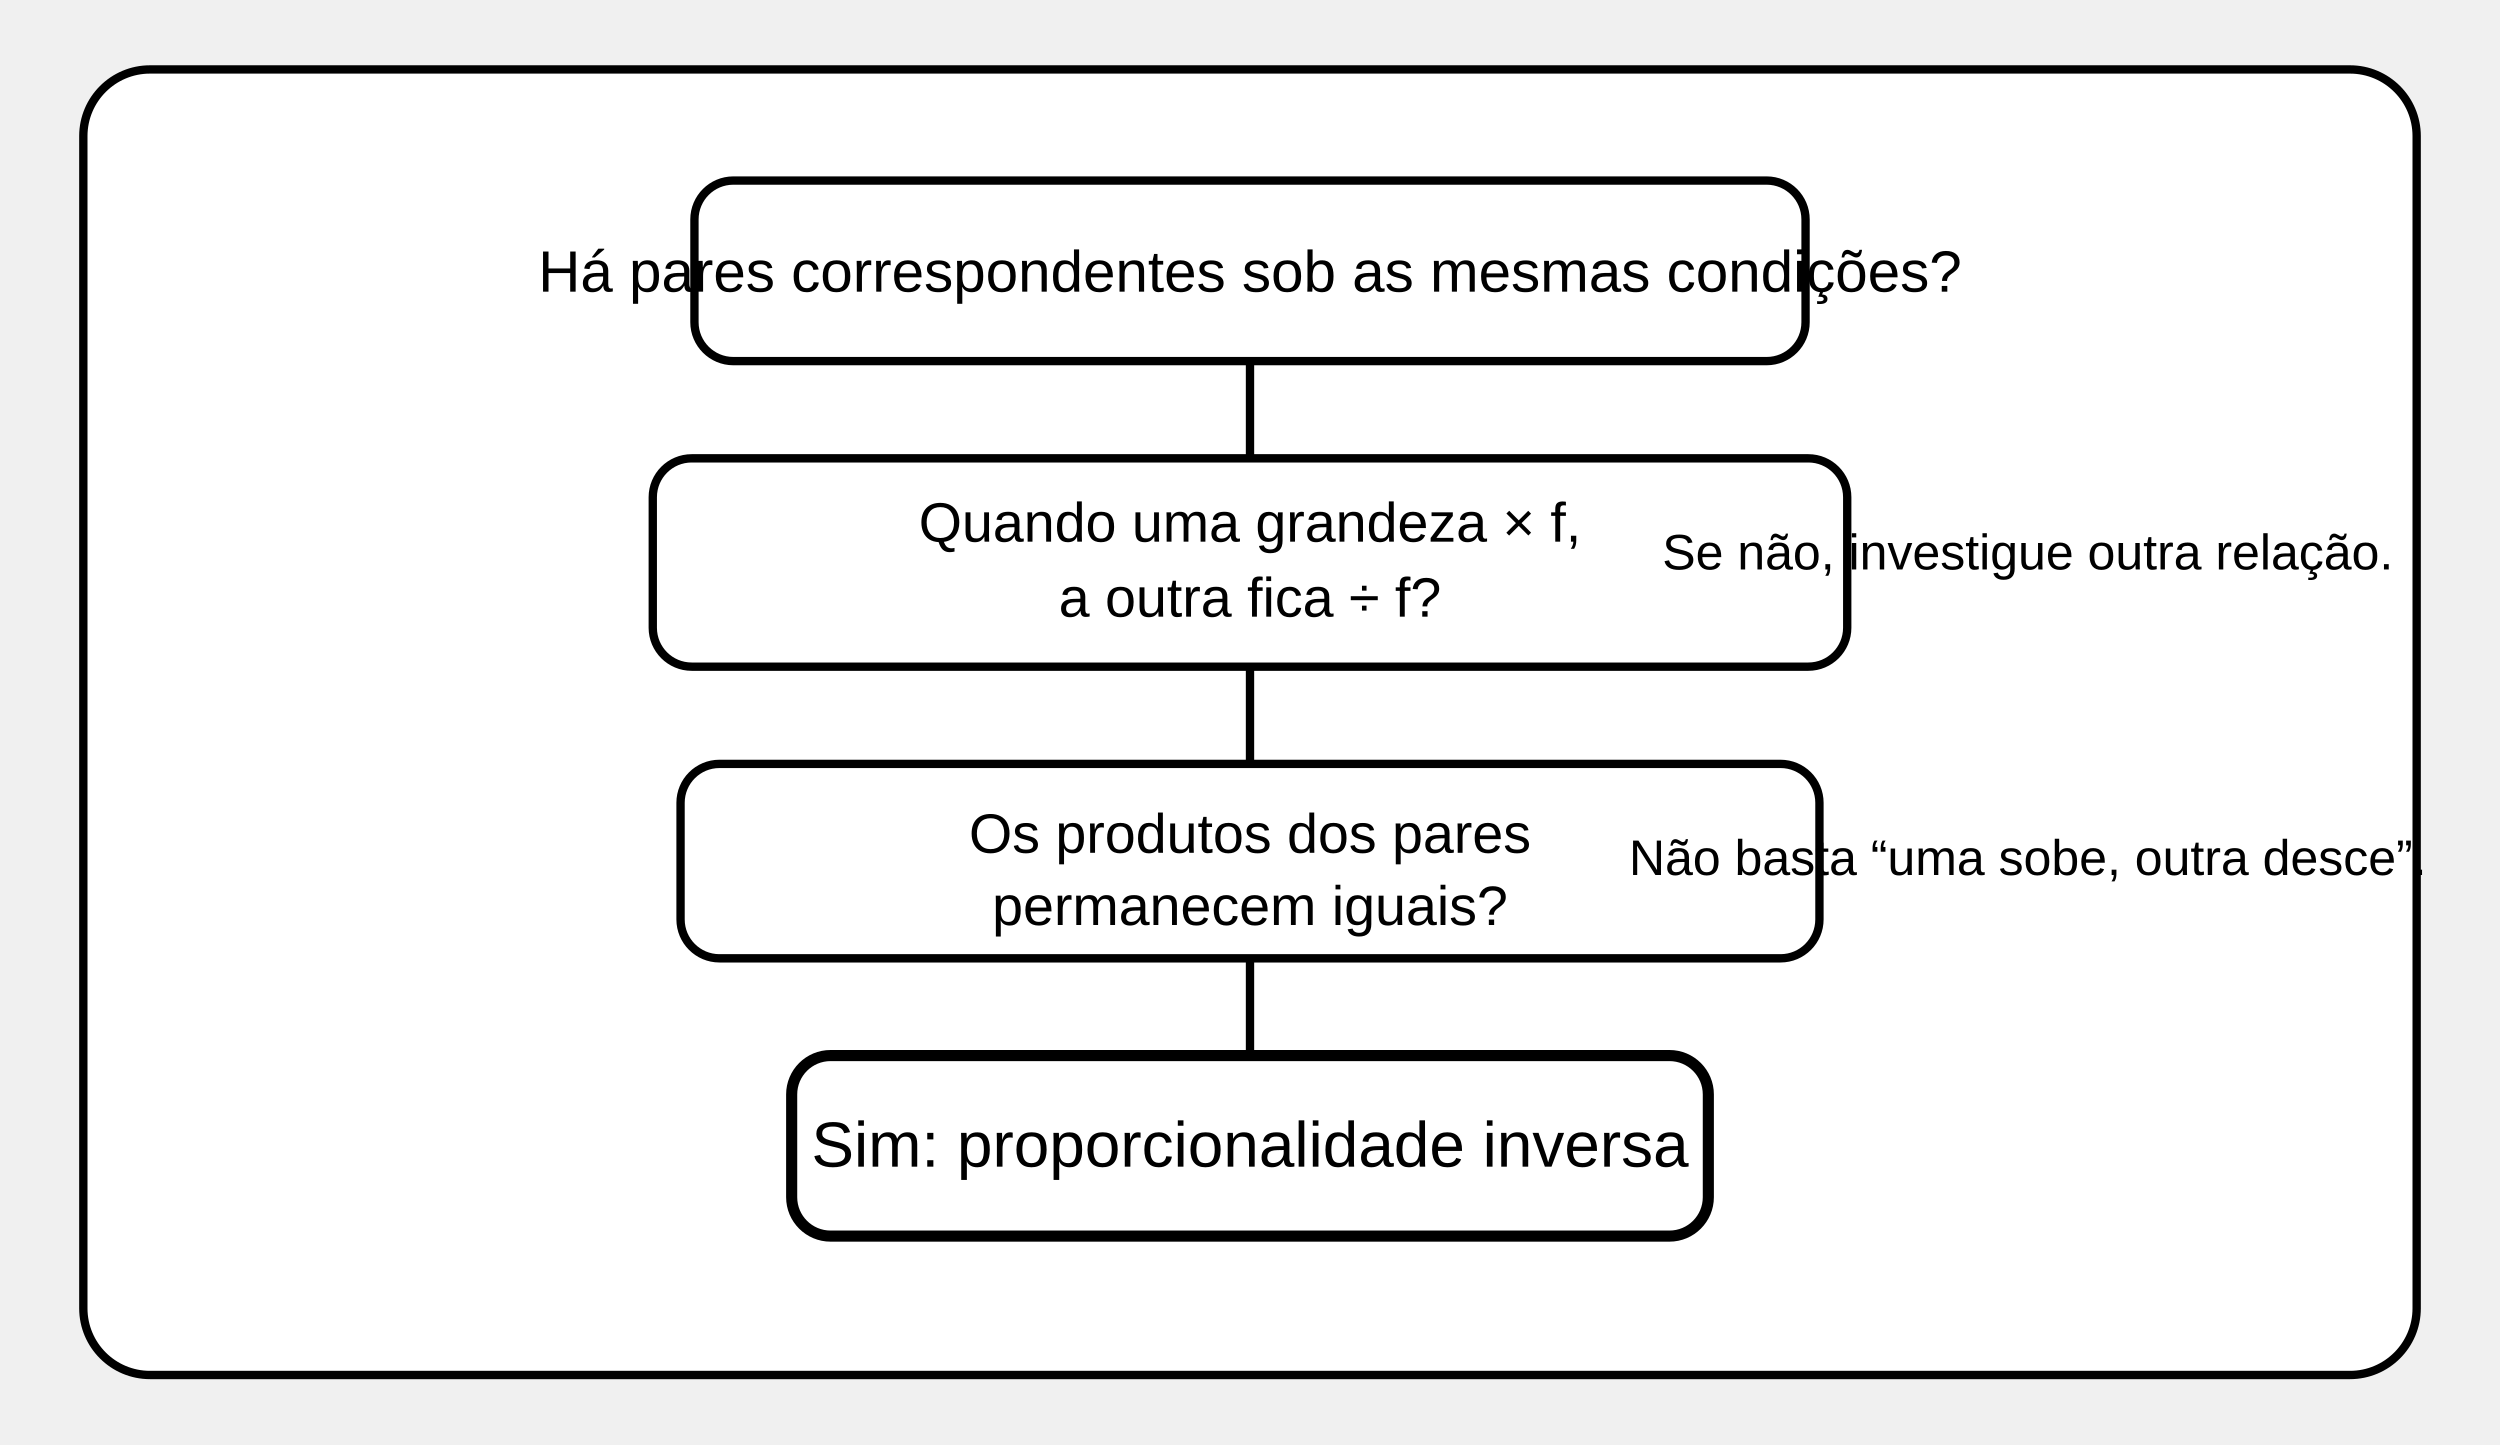
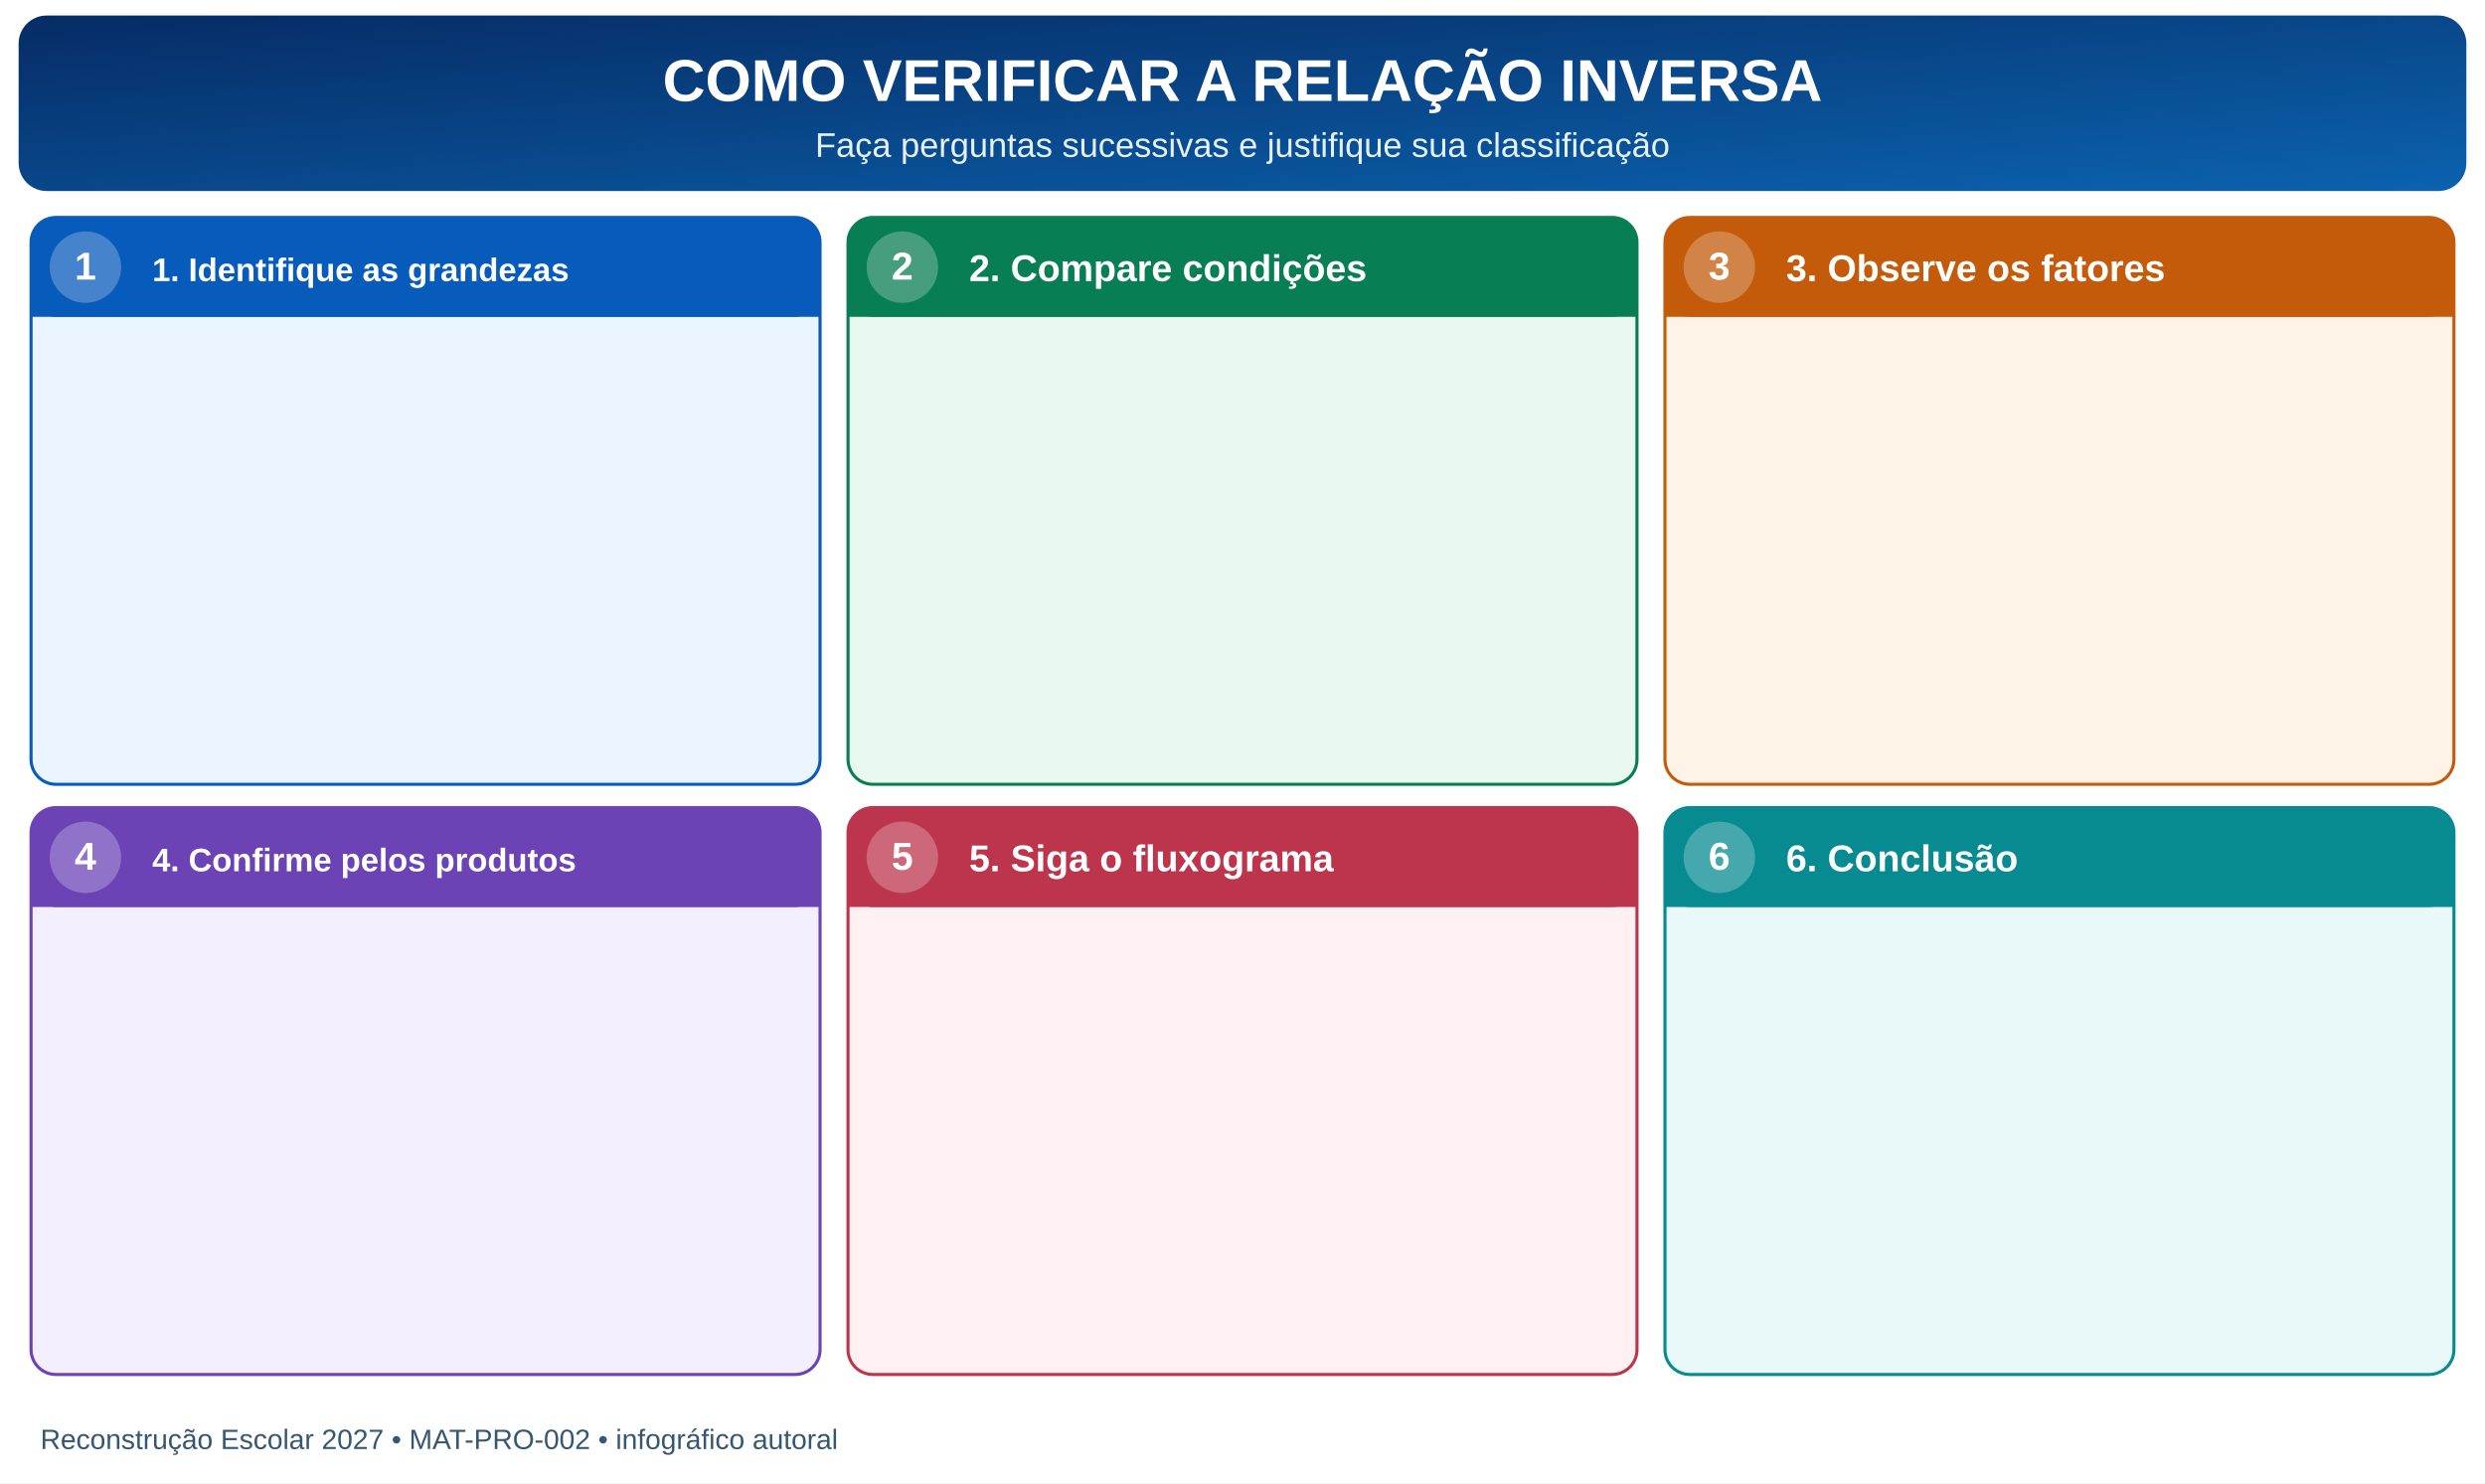
- <svg xmlns="http://www.w3.org/2000/svg" width="900" height="520" viewBox="0 0 900 520" role="img" aria-labelledby="t d">
-   <rect x="30" y="25" width="840" height="470" rx="24" fill="white" stroke="currentColor" stroke-width="3" />
-   <g font-family="Arial" text-anchor="middle">
-     <rect x="250" y="65" width="400" height="65" rx="14" fill="none" stroke="currentColor" stroke-width="3" />
-     <text x="450" y="105" font-size="21">Há pares correspondentes sob as mesmas condições?</text>
-     <path d="M450 130 V165" stroke="currentColor" stroke-width="3" />
-     <rect x="235" y="165" width="430" height="75" rx="14" fill="none" stroke="currentColor" stroke-width="3" />
-     <text x="450" y="195" font-size="20">Quando uma grandeza × f,</text>
-     <text x="450" y="222" font-size="20">a outra fica ÷ f?</text>
-     <path d="M450 240 V275" stroke="currentColor" stroke-width="3" />
-     <rect x="245" y="275" width="410" height="70" rx="14" fill="none" stroke="currentColor" stroke-width="3" />
-     <text x="450" y="307" font-size="20">Os produtos dos pares</text>
-     <text x="450" y="333" font-size="20">permanecem iguais?</text>
-     <path d="M450 345 V380" stroke="currentColor" stroke-width="3" />
-     <rect x="285" y="380" width="330" height="65" rx="14" fill="none" stroke="currentColor" stroke-width="4" />
-     <text x="450" y="420" font-size="23">Sim: proporcionalidade inversa</text>
-     <text x="730" y="205" font-size="18">Se não, investigue outra relação.</text>
-     <text x="730" y="315" font-size="18">Não basta “uma sobe, outra desce”.</text>
-   </g>
+ <svg xmlns="http://www.w3.org/2000/svg" viewBox="0 0 1600 955" role="img" aria-labelledby="title desc">
+   <defs>
+     <linearGradient id="hd" x1="0" y1="0" x2="1" y2="1">
+       <stop offset="0" stop-color="#062c65" />
+       <stop offset="1" stop-color="#0b62ae" />
+     </linearGradient>
+   </defs>
+   <rect width="1600" height="955" fill="#fff" />
+   <rect x="12" y="10" width="1576" height="113" rx="18" fill="url(#hd)" />
+   <text x="800" y="65" text-anchor="middle" font-family="Arial,DejaVu Sans,sans-serif" font-size="38" font-weight="700" fill="#fff">COMO VERIFICAR A RELAÇÃO INVERSA</text>
+   <text x="800" y="101" text-anchor="middle" font-family="Arial,DejaVu Sans,sans-serif" font-size="22" font-weight="400" fill="#e6f1ff">Faça perguntas sucessivas e justifique sua classificação</text>
+   <rect x="20" y="140" width="508" height="365" rx="16" fill="#ebf5ff" stroke="#075bbb" stroke-width="2" />
+   <rect x="20" y="140" width="508" height="64" rx="16" fill="#075bbb" />
+   <rect x="20" y="186" width="508" height="18" fill="#075bbb" />
+   <circle cx="55" cy="172" r="23" fill="#fff" opacity=".25" />
+   <text x="55" y="180" text-anchor="middle" font-family="Arial,DejaVu Sans,sans-serif" font-size="25" font-weight="700" fill="#fff">1</text>
+   <text x="98" y="181" text-anchor="start" font-family="Arial,DejaVu Sans,sans-serif" font-size="21" font-weight="700" fill="#fff">1. Identifique as grandezas</text>
+   <rect x="546" y="140" width="508" height="365" rx="16" fill="#e9f9f0" stroke="#087e54" stroke-width="2" />
+   <rect x="546" y="140" width="508" height="64" rx="16" fill="#087e54" />
+   <rect x="546" y="186" width="508" height="18" fill="#087e54" />
+   <circle cx="581" cy="172" r="23" fill="#fff" opacity=".25" />
+   <text x="581" y="180" text-anchor="middle" font-family="Arial,DejaVu Sans,sans-serif" font-size="25" font-weight="700" fill="#fff">2</text>
+   <text x="624" y="181" text-anchor="start" font-family="Arial,DejaVu Sans,sans-serif" font-size="24" font-weight="700" fill="#fff">2. Compare condições</text>
+   <rect x="1072" y="140" width="508" height="365" rx="16" fill="#fff2e6" stroke="#c35b0b" stroke-width="2" />
+   <rect x="1072" y="140" width="508" height="64" rx="16" fill="#c35b0b" />
+   <rect x="1072" y="186" width="508" height="18" fill="#c35b0b" />
+   <circle cx="1107" cy="172" r="23" fill="#fff" opacity=".25" />
+   <text x="1107" y="180" text-anchor="middle" font-family="Arial,DejaVu Sans,sans-serif" font-size="25" font-weight="700" fill="#fff">3</text>
+   <text x="1150" y="181" text-anchor="start" font-family="Arial,DejaVu Sans,sans-serif" font-size="24" font-weight="700" fill="#fff">3. Observe os fatores</text>
+   <rect x="20" y="520" width="508" height="365" rx="16" fill="#f3efff" stroke="#6b43b5" stroke-width="2" />
+   <rect x="20" y="520" width="508" height="64" rx="16" fill="#6b43b5" />
+   <rect x="20" y="566" width="508" height="18" fill="#6b43b5" />
+   <circle cx="55" cy="552" r="23" fill="#fff" opacity=".25" />
+   <text x="55" y="560" text-anchor="middle" font-family="Arial,DejaVu Sans,sans-serif" font-size="25" font-weight="700" fill="#fff">4</text>
+   <text x="98" y="561" text-anchor="start" font-family="Arial,DejaVu Sans,sans-serif" font-size="21" font-weight="700" fill="#fff">4. Confirme pelos produtos</text>
+   <rect x="546" y="520" width="508" height="365" rx="16" fill="#fff0f2" stroke="#bc354d" stroke-width="2" />
+   <rect x="546" y="520" width="508" height="64" rx="16" fill="#bc354d" />
+   <rect x="546" y="566" width="508" height="18" fill="#bc354d" />
+   <circle cx="581" cy="552" r="23" fill="#fff" opacity=".25" />
+   <text x="581" y="560" text-anchor="middle" font-family="Arial,DejaVu Sans,sans-serif" font-size="25" font-weight="700" fill="#fff">5</text>
+   <text x="624" y="561" text-anchor="start" font-family="Arial,DejaVu Sans,sans-serif" font-size="24" font-weight="700" fill="#fff">5. Siga o fluxograma</text>
+   <rect x="1072" y="520" width="508" height="365" rx="16" fill="#e9f9fa" stroke="#078b91" stroke-width="2" />
+   <rect x="1072" y="520" width="508" height="64" rx="16" fill="#078b91" />
+   <rect x="1072" y="566" width="508" height="18" fill="#078b91" />
+   <circle cx="1107" cy="552" r="23" fill="#fff" opacity=".25" />
+   <text x="1107" y="560" text-anchor="middle" font-family="Arial,DejaVu Sans,sans-serif" font-size="25" font-weight="700" fill="#fff">6</text>
+   <text x="1150" y="561" text-anchor="start" font-family="Arial,DejaVu Sans,sans-serif" font-size="24" font-weight="700" fill="#fff">6. Conclusão</text>
+   <text x="26" y="933" text-anchor="start" font-family="Arial,DejaVu Sans,sans-serif" font-size="18" font-weight="400" fill="#355772">Reconstrução Escolar 2027 • MAT-PRO-002 • infográfico autoral</text>
</svg>
